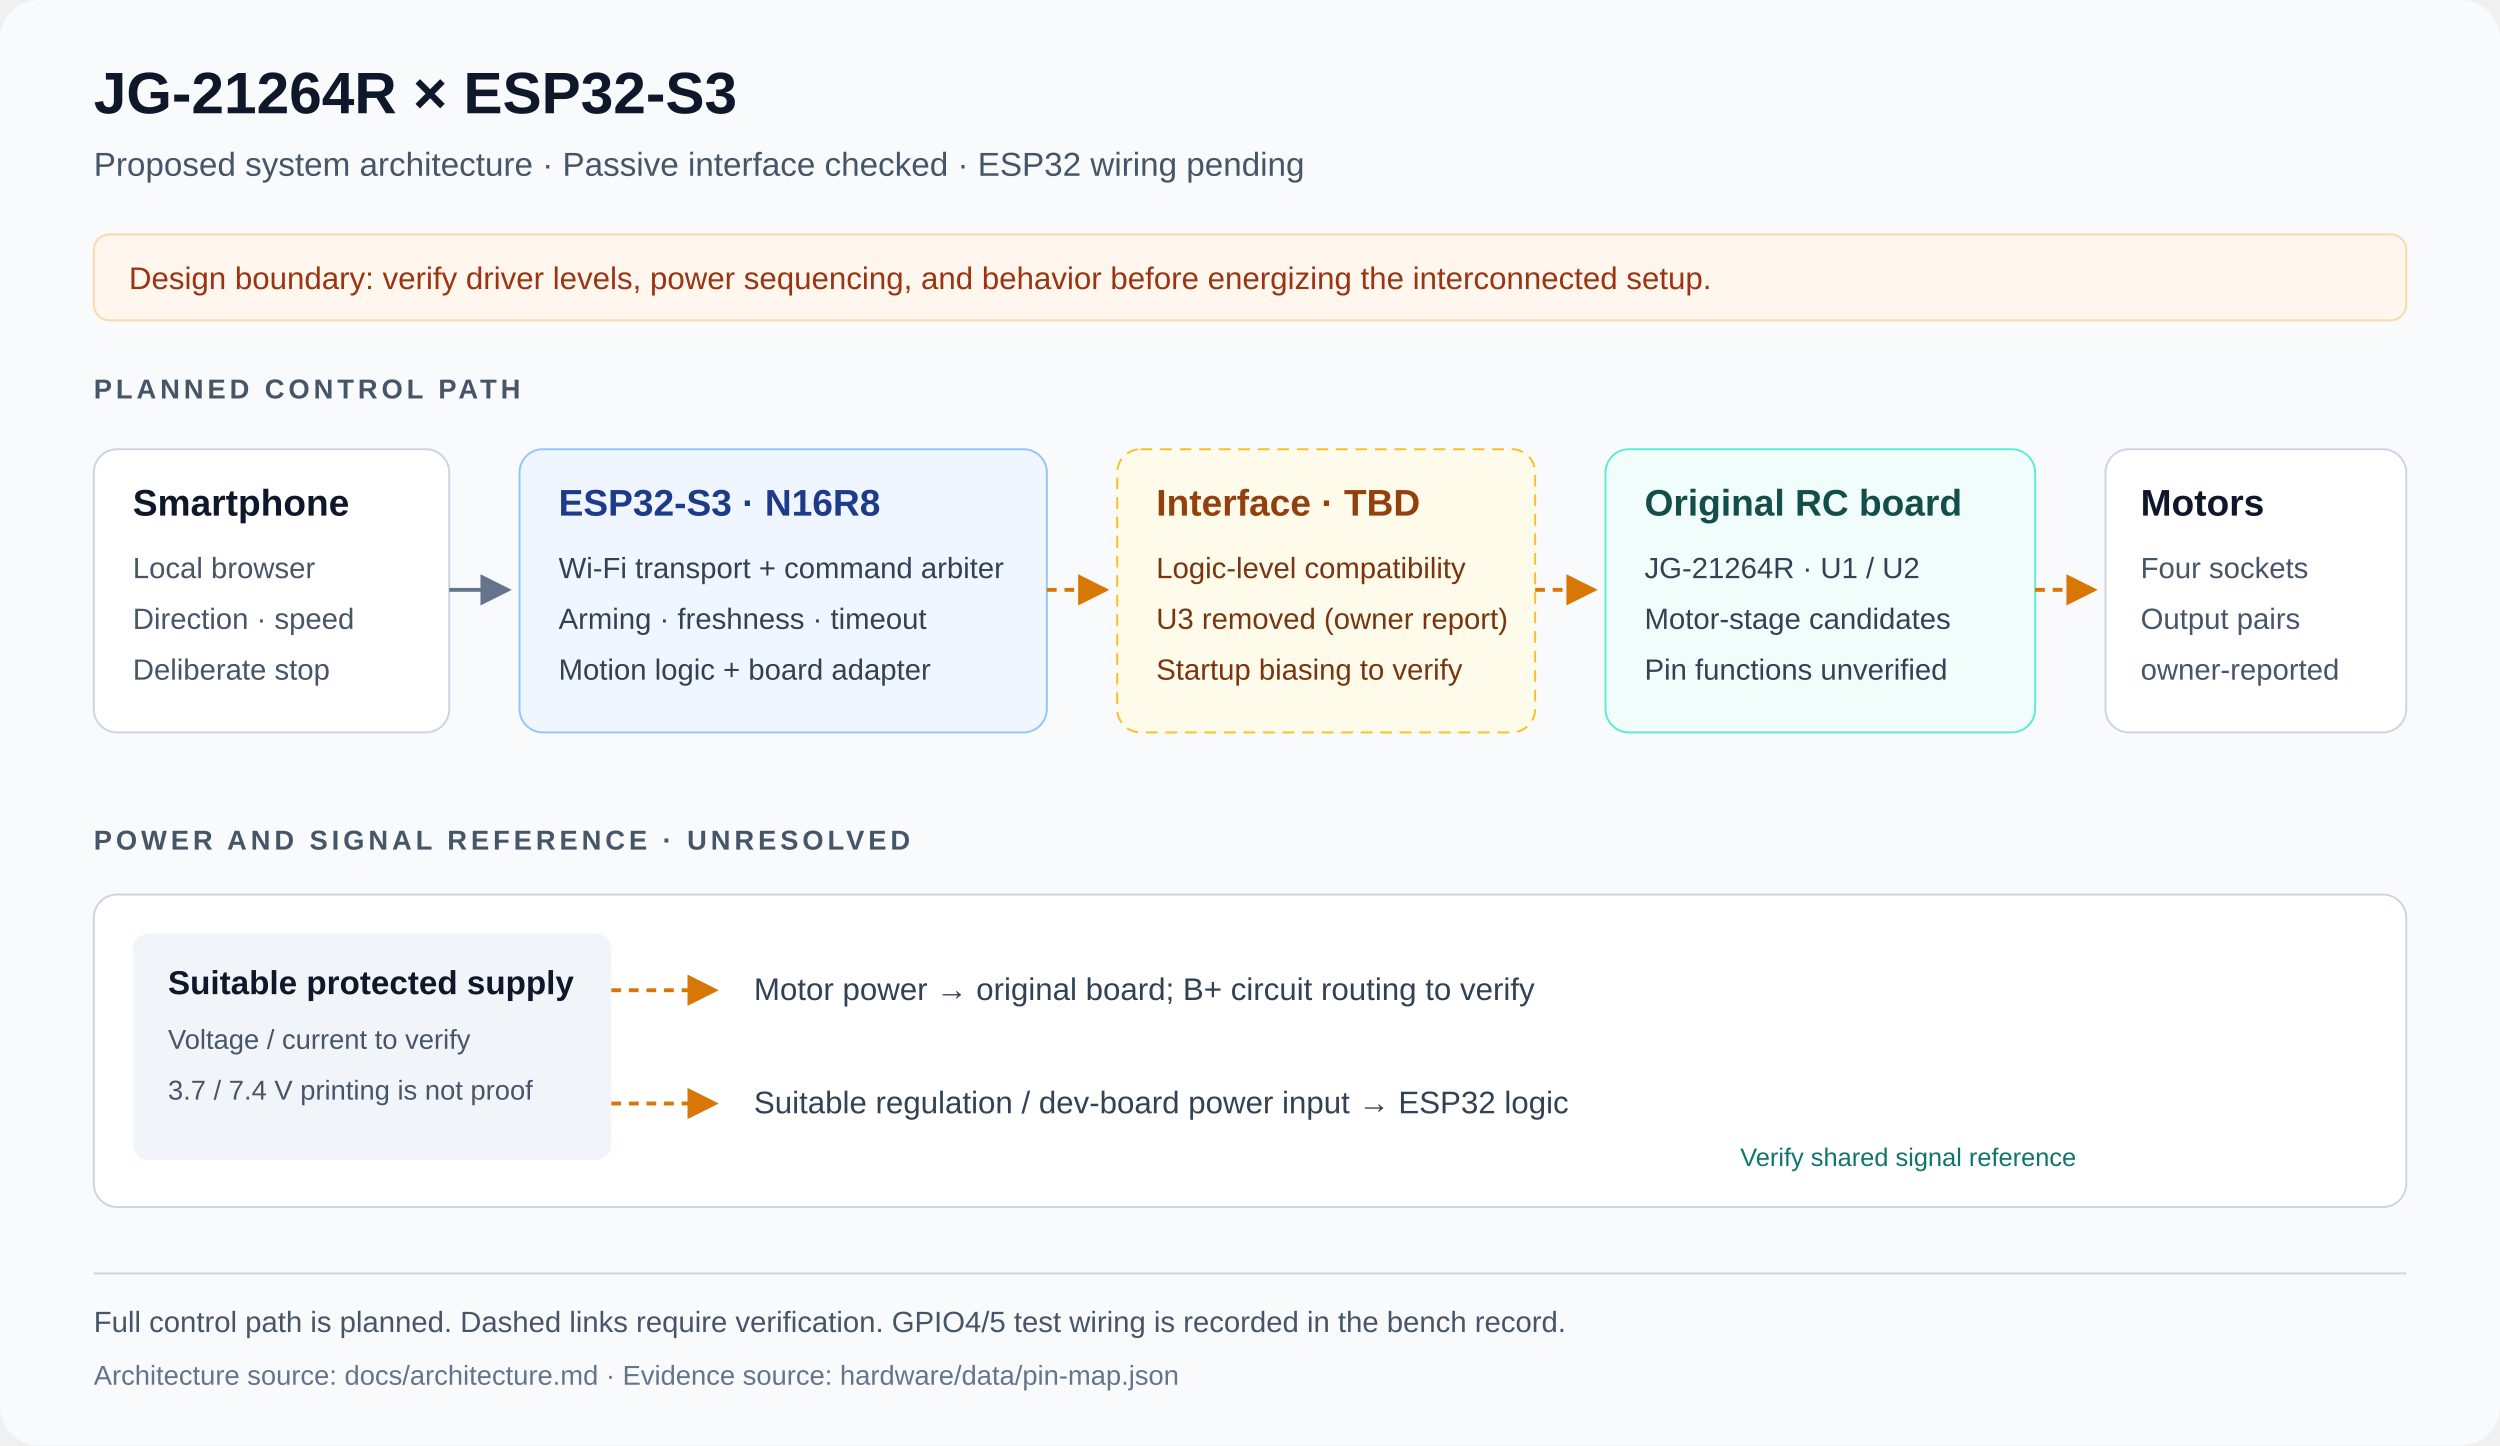
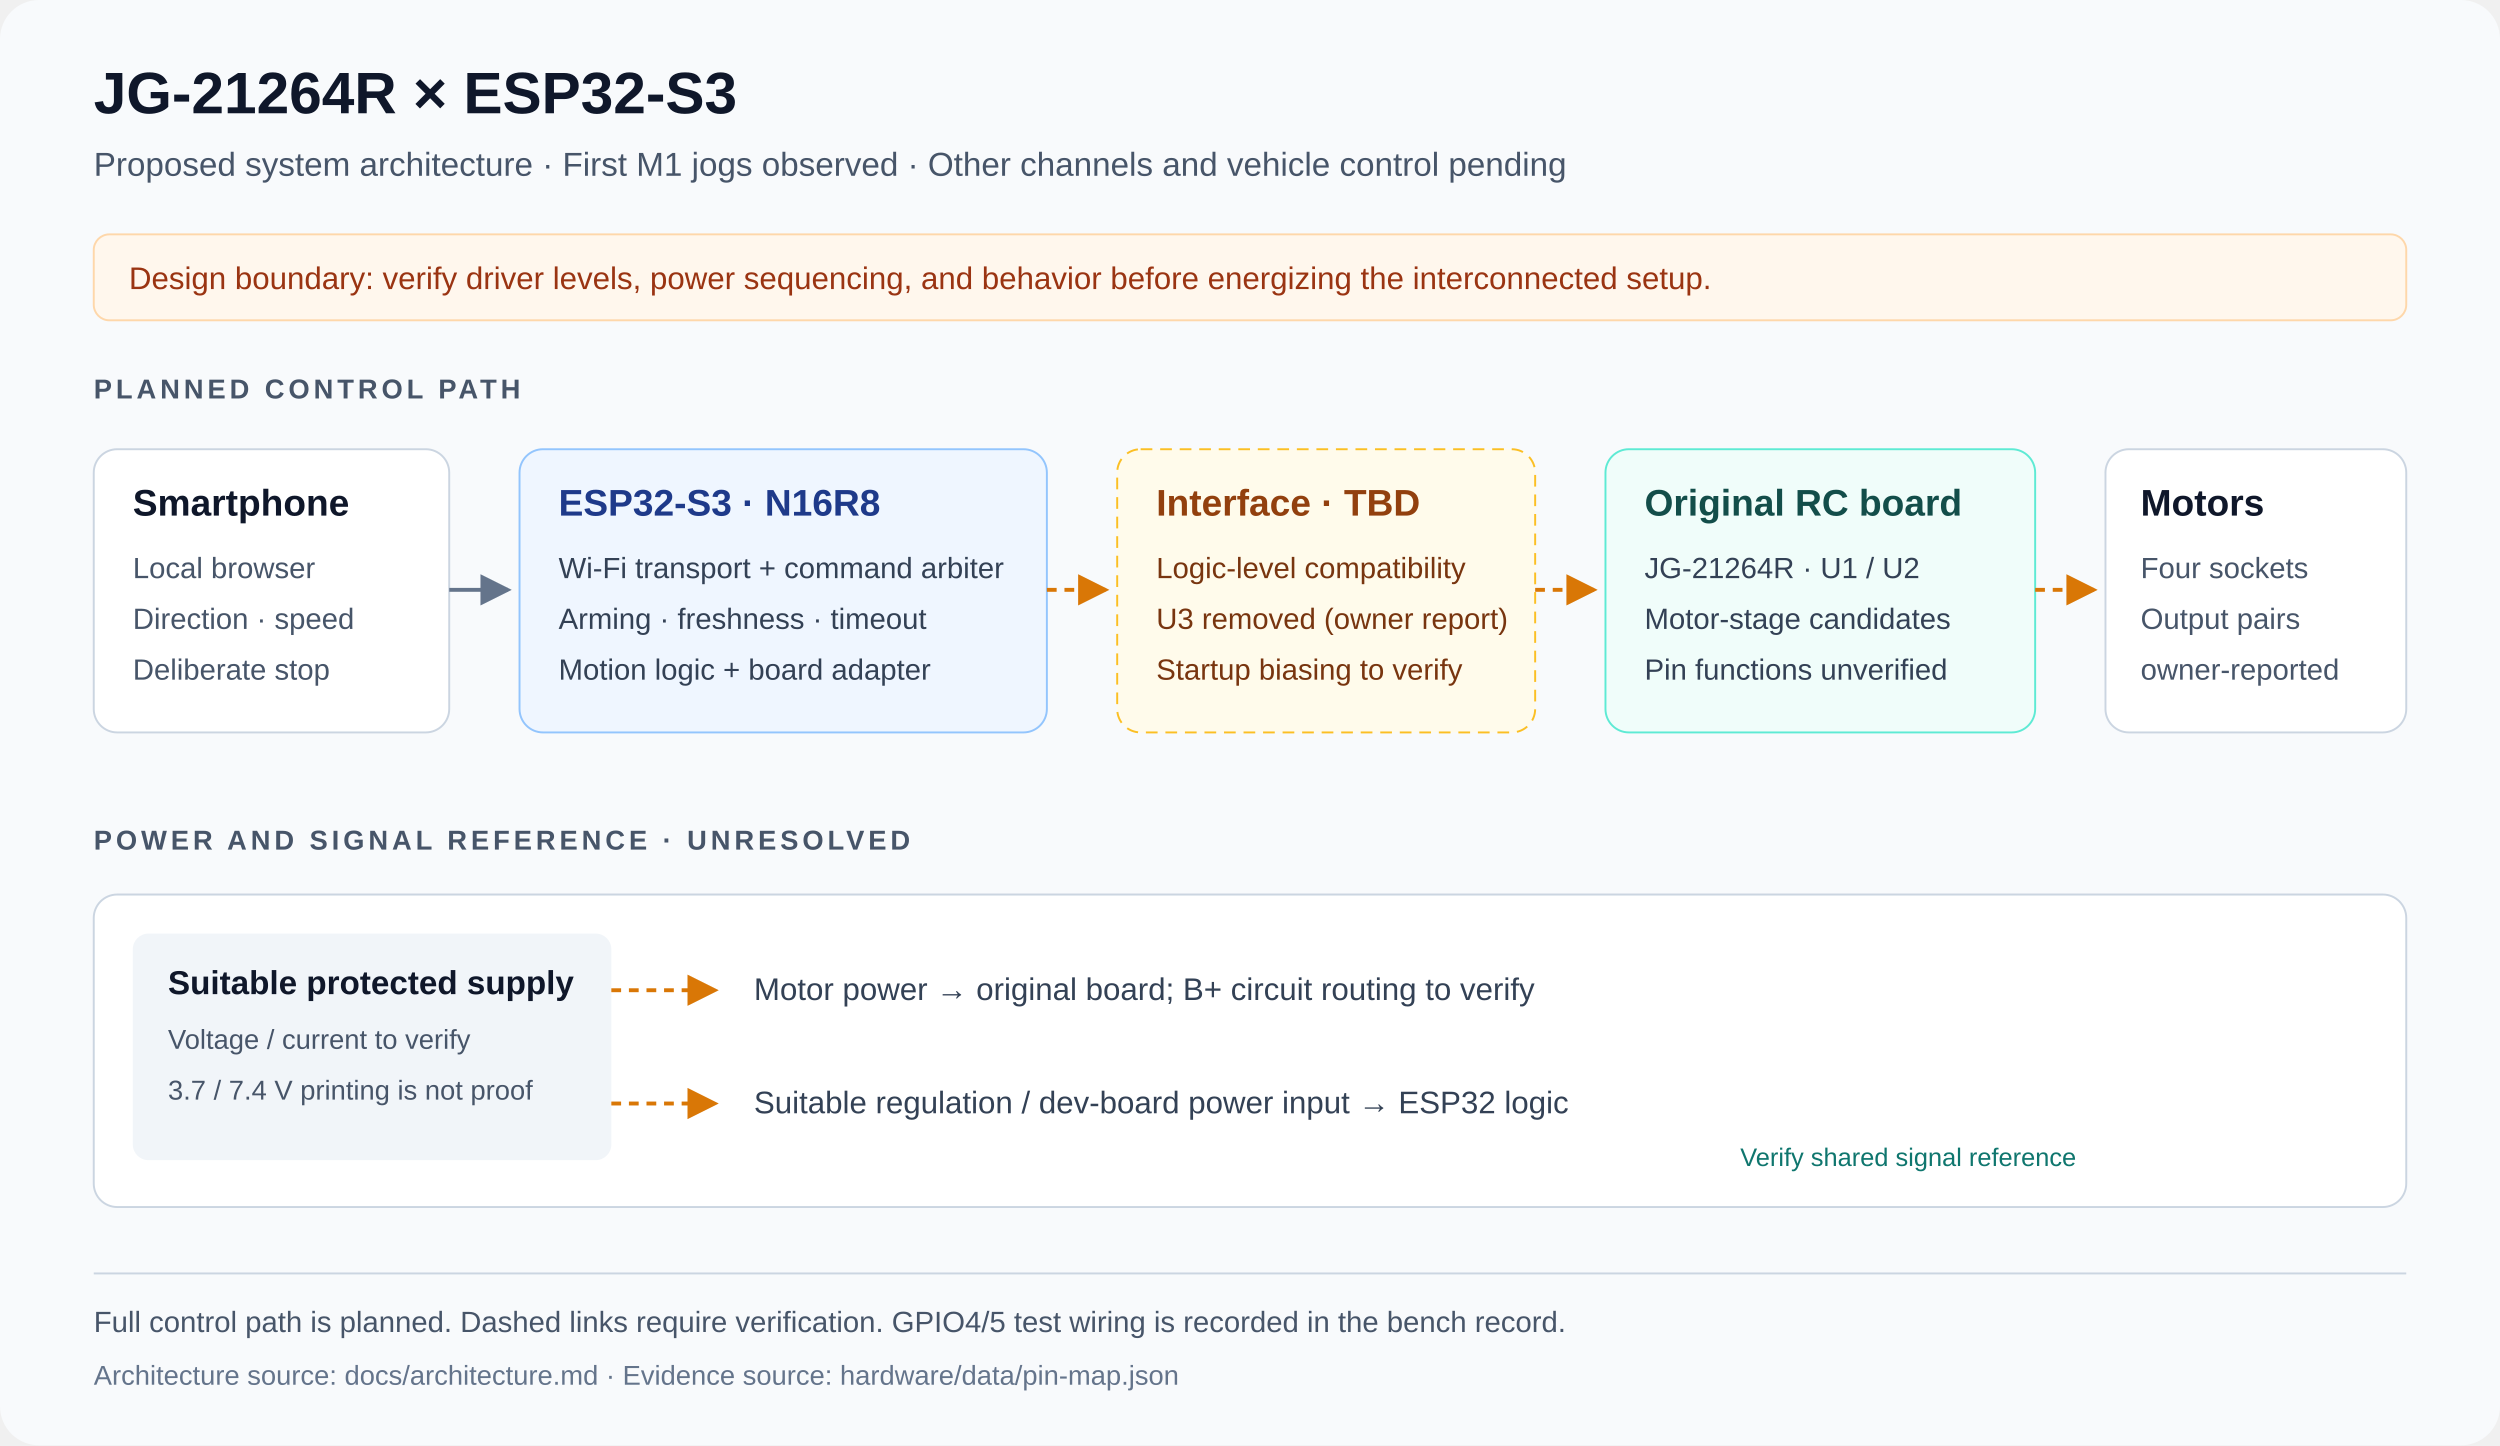
<svg xmlns="http://www.w3.org/2000/svg" width="1280" height="740" viewBox="0 0 1280 740" role="img" aria-labelledby="title desc">
  <defs>
    <marker id="arrow" markerWidth="8" markerHeight="8" refX="7" refY="4" orient="auto">
      <path d="M0 0L8 4L0 8Z" fill="#64748b" />
    </marker>
    <marker id="pending" markerWidth="8" markerHeight="8" refX="7" refY="4" orient="auto">
      <path d="M0 0L8 4L0 8Z" fill="#d97706" />
    </marker>
  </defs>
  <rect width="1280" height="740" rx="20" fill="#f8fafc" />
  <g font-family="Arial, Helvetica, sans-serif">
    <text x="48" y="58" fill="#0f172a" font-size="30" font-weight="700">JG-21264R × ESP32-S3</text>
-     <text x="48" y="90" fill="#475569" font-size="17">Proposed system architecture · Passive interface checked · ESP32 wiring pending</text>
+     <text x="48" y="90" fill="#475569" font-size="17">Proposed system architecture · First M1 jogs observed · Other channels and vehicle control pending</text>
    <rect x="48" y="120" width="1184" height="44" rx="8" fill="#fff7ed" stroke="#fed7aa" />
    <text x="66" y="148" fill="#9a3412" font-size="16">Design boundary: verify driver levels, power sequencing, and behavior before energizing the interconnected setup.</text>
    <text x="48" y="204" fill="#475569" font-size="14" font-weight="700" letter-spacing="2">PLANNED CONTROL PATH</text>
    <rect x="48" y="230" width="182" height="145" rx="12" fill="#ffffff" stroke="#cbd5e1" />
    <text x="68" y="264" fill="#0f172a" font-size="19" font-weight="700">Smartphone</text>
    <text x="68" y="296" fill="#475569" font-size="15">Local browser</text>
    <text x="68" y="322" fill="#475569" font-size="15">Direction · speed</text>
    <text x="68" y="348" fill="#475569" font-size="15">Deliberate stop</text>
    <rect x="266" y="230" width="270" height="145" rx="12" fill="#eff6ff" stroke="#93c5fd" />
    <text x="286" y="264" fill="#1e3a8a" font-size="19" font-weight="700">ESP32-S3 · N16R8</text>
    <text x="286" y="296" fill="#334155" font-size="15">Wi-Fi transport + command arbiter</text>
    <text x="286" y="322" fill="#334155" font-size="15">Arming · freshness · timeout</text>
    <text x="286" y="348" fill="#334155" font-size="15">Motion logic + board adapter</text>
    <rect x="572" y="230" width="214" height="145" rx="12" fill="#fffbeb" stroke="#fbbf24" stroke-dasharray="6 4" />
    <text x="592" y="264" fill="#92400e" font-size="19" font-weight="700">Interface · TBD</text>
    <text x="592" y="296" fill="#78350f" font-size="15">Logic-level compatibility</text>
    <text x="592" y="322" fill="#78350f" font-size="15">U3 removed (owner report)</text>
    <text x="592" y="348" fill="#78350f" font-size="15">Startup biasing to verify</text>
    <rect x="822" y="230" width="220" height="145" rx="12" fill="#f0fdfa" stroke="#5eead4" />
    <text x="842" y="264" fill="#134e4a" font-size="19" font-weight="700">Original RC board</text>
    <text x="842" y="296" fill="#334155" font-size="15">JG-21264R · U1 / U2</text>
    <text x="842" y="322" fill="#334155" font-size="15">Motor-stage candidates</text>
    <text x="842" y="348" fill="#334155" font-size="15">Pin functions unverified</text>
    <rect x="1078" y="230" width="154" height="145" rx="12" fill="#ffffff" stroke="#cbd5e1" />
    <text x="1096" y="264" fill="#0f172a" font-size="19" font-weight="700">Motors</text>
    <text x="1096" y="296" fill="#475569" font-size="15">Four sockets</text>
    <text x="1096" y="322" fill="#475569" font-size="15">Output pairs</text>
    <text x="1096" y="348" fill="#475569" font-size="15">owner-reported</text>
    <path d="M230 302H260" stroke="#64748b" stroke-width="2" marker-end="url(#arrow)" />
    <path d="M536 302H566" stroke="#d97706" stroke-width="2" stroke-dasharray="5 4" marker-end="url(#pending)" />
    <path d="M786 302H816" stroke="#d97706" stroke-width="2" stroke-dasharray="5 4" marker-end="url(#pending)" />
    <path d="M1042 302H1072" stroke="#d97706" stroke-width="2" stroke-dasharray="5 4" marker-end="url(#pending)" />
    <text x="48" y="435" fill="#475569" font-size="14" font-weight="700" letter-spacing="2">POWER AND SIGNAL REFERENCE · UNRESOLVED</text>
    <rect x="48" y="458" width="1184" height="160" rx="12" fill="#ffffff" stroke="#cbd5e1" />
    <rect x="68" y="478" width="245" height="116" rx="8" fill="#f1f5f9" />
    <text x="86" y="509" fill="#0f172a" font-size="17" font-weight="700">Suitable protected supply</text>
    <text x="86" y="537" fill="#475569" font-size="14">Voltage / current to verify</text>
    <text x="86" y="563" fill="#475569" font-size="14">3.7 / 7.4 V printing is not proof</text>
    <path d="M313 507H366" stroke="#d97706" stroke-width="2" stroke-dasharray="5 4" marker-end="url(#pending)" />
    <path d="M313 565H366" stroke="#d97706" stroke-width="2" stroke-dasharray="5 4" marker-end="url(#pending)" />
    <text x="386" y="512" fill="#334155" font-size="16">Motor power → original board; B+ circuit routing to verify</text>
    <text x="386" y="570" fill="#334155" font-size="16">Suitable regulation / dev-board power input → ESP32 logic</text>
    <text x="891" y="597" fill="#0f766e" font-size="13">Verify shared signal reference</text>
    <path d="M48 652H1232" stroke="#cbd5e1" />
    <text x="48" y="682" fill="#475569" font-size="15">Full control path is planned. Dashed links require verification. GPIO4/5 test wiring is recorded in the bench record.</text>
    <text x="48" y="709" fill="#64748b" font-size="14">Architecture source: docs/architecture.md · Evidence source: hardware/data/pin-map.json</text>
  </g>
</svg>
